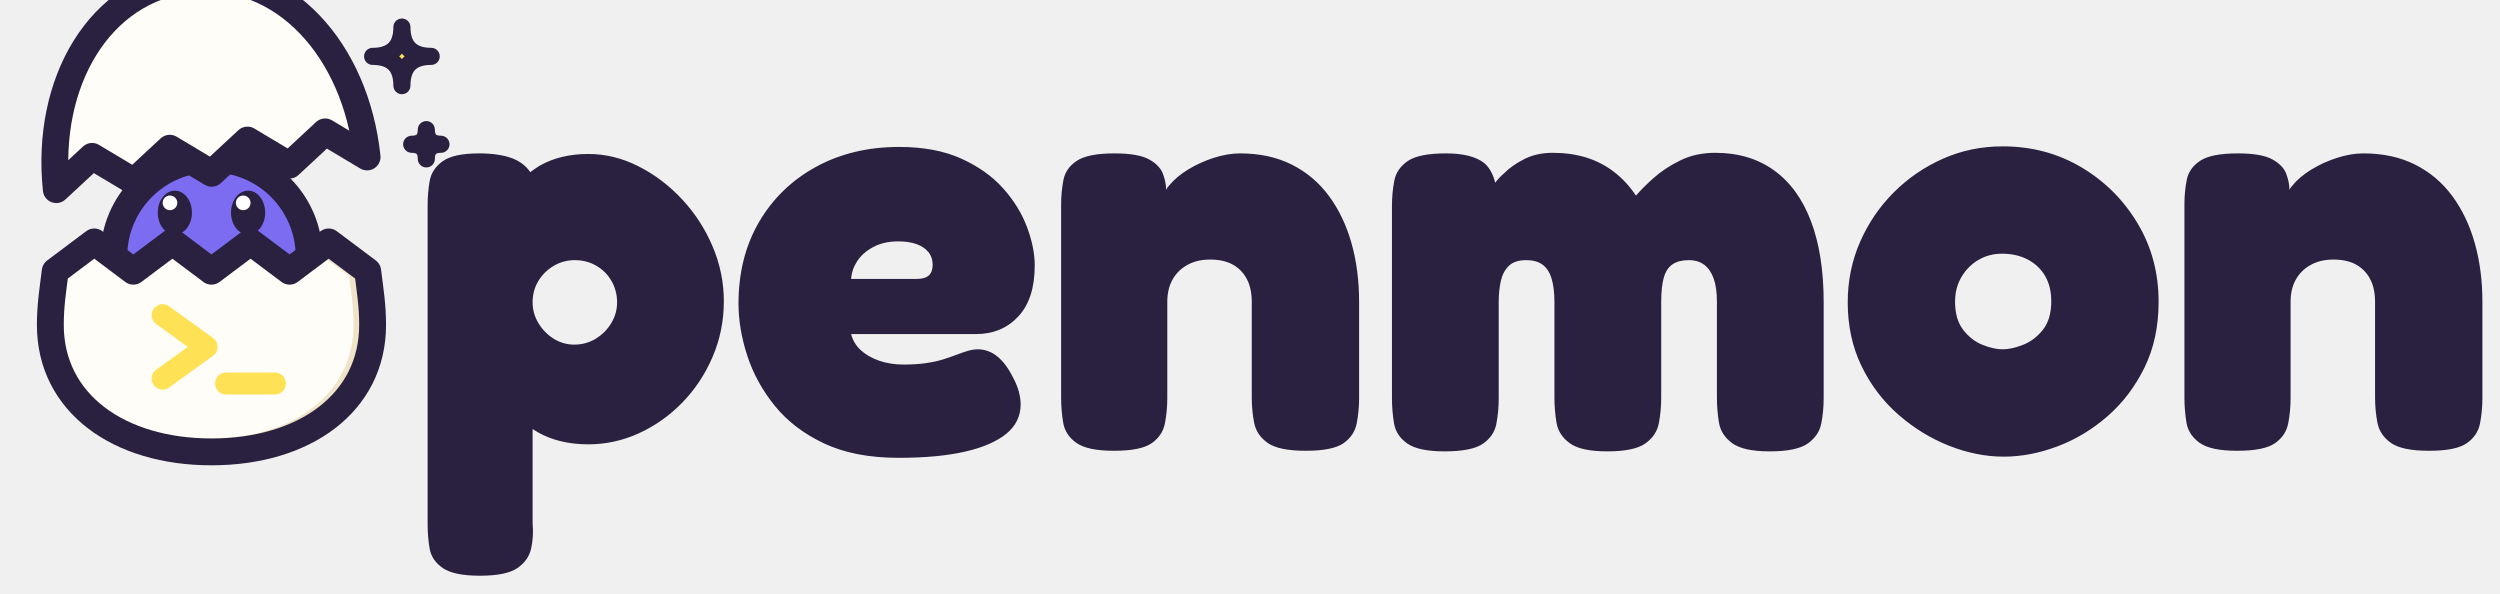
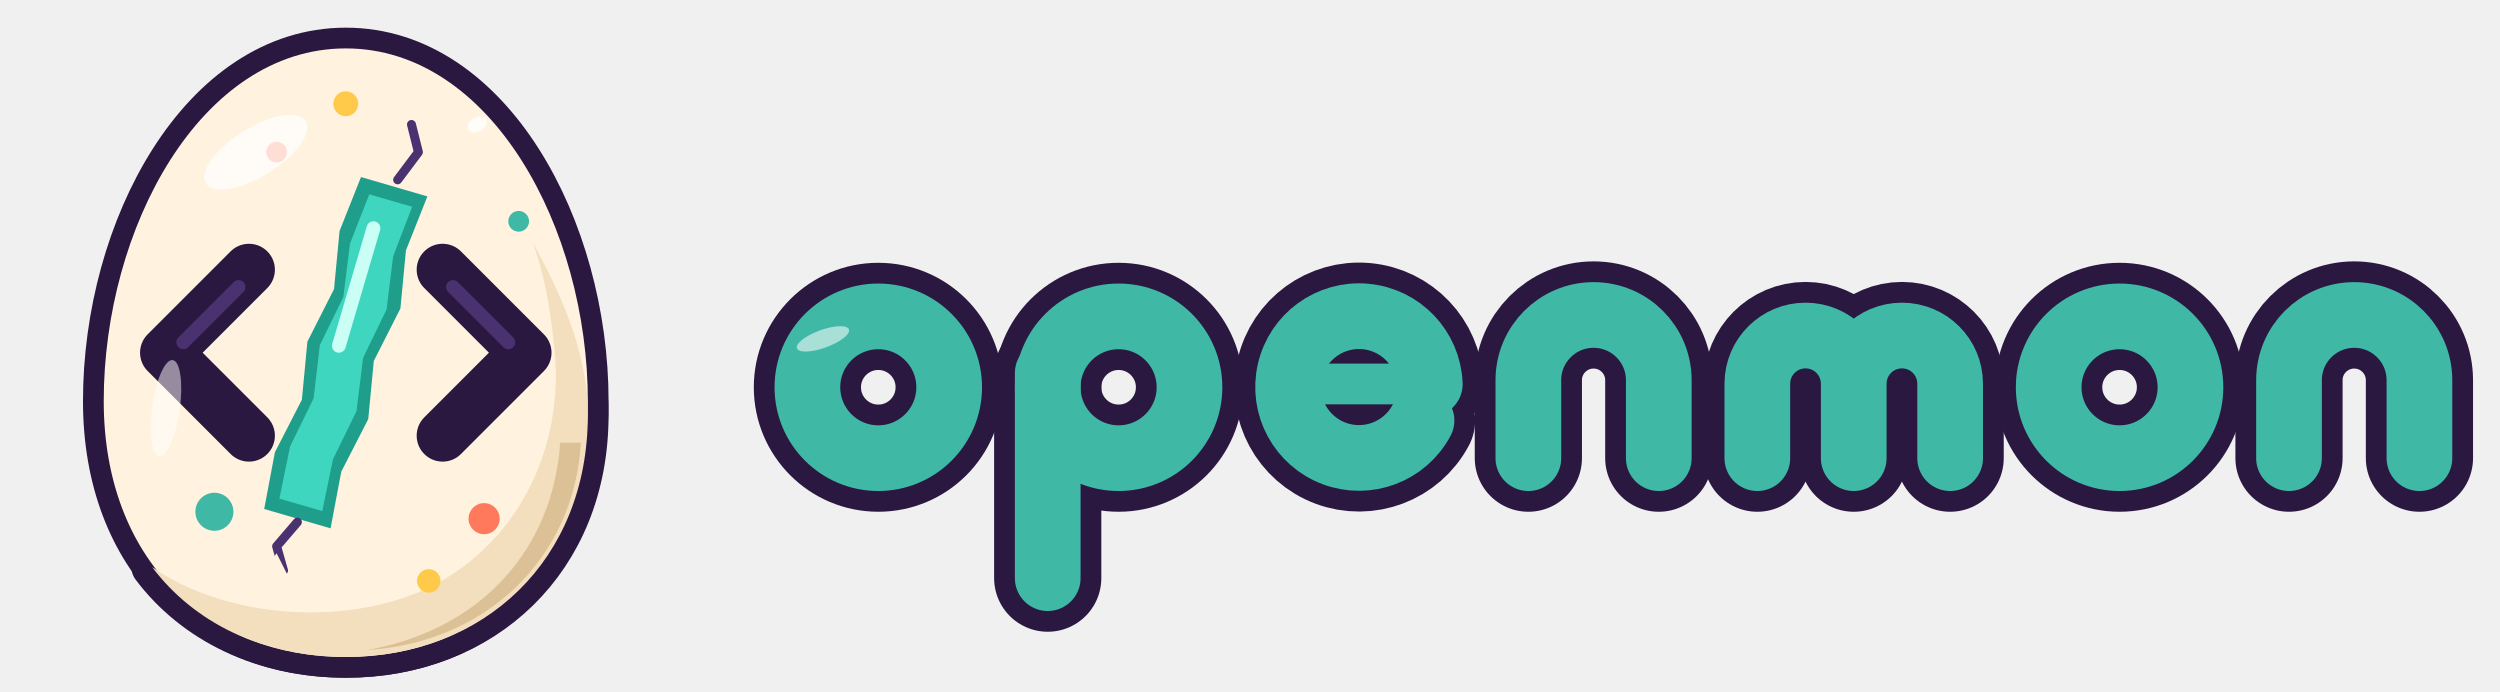
- <svg xmlns="http://www.w3.org/2000/svg" viewBox="0 40 4262 1011" width="2131" height="506" aria-label="Openmon">
-   <style>.cr { display: block; width: 100%; height: 100%; overflow: visible; }
- .cr .o { stroke: rgb(42, 33, 64); stroke-width: 6; stroke-linejoin: round; stroke-linecap: round; }
- .cr .o.thin { stroke-width: 3.5; }
- .cr .o.g { stroke-width: 9; }
- .cr .ln { fill: none; }
- .cr .k { fill: rgb(42, 33, 64); }
- .cr .w { fill: rgb(255, 255, 255); }
- .logo .o { stroke-width: 11; }
- .logo .g { stroke-width: 15; }
- .logo .o.thin { stroke-width: 7; }
- .logo .g { stroke: #ffe156; }</style>
-   <g class="cr logo" transform="translate(-55.7 2.4) scale(4.1622)">
-     <path class="o thin" fill="#ffe156" d="M178 20 Q178 32 190 32 Q178 32 178 44 Q178 32 166 32 Q178 32 178 20Z" stroke="rgb(42, 33, 64)" stroke-width="3.5" stroke-linejoin="round" stroke-linecap="round" />
-     <path class="o thin" fill="#ffe156" d="M188 62 Q188 68 194 68 Q188 68 188 74 Q188 68 182 68 Q188 68 188 62Z" stroke="rgb(42, 33, 64)" stroke-width="3.5" stroke-linejoin="round" stroke-linecap="round" />
-     <circle class="o" fill="#7c6cf2" cx="100" cy="114" r="40" stroke="rgb(42, 33, 64)" stroke-width="6" stroke-linejoin="round" stroke-linecap="round" />
-     <ellipse class="k" cx="85" cy="96" rx="7" ry="9" fill="rgb(42, 33, 64)" stroke="none" />
-     <circle class="w" cx="83" cy="92" r="3" fill="rgb(255, 255, 255)" stroke="none" />
-     <ellipse class="k" cx="115" cy="96" rx="7" ry="9" fill="rgb(42, 33, 64)" stroke="none" />
-     <circle class="w" cx="113" cy="92" r="3" fill="rgb(255, 255, 255)" stroke="none" />
-     <path fill="#efe3c8" d="M36 120 L52 108 L68 120 L84 108 L100 120 L116 108 L132 120 L148 108 L164 120 C165 128 166 134 166 142 C166 174 138 194 100 194 C62 194 34 174 34 142 C34 134 35 128 36 120Z" stroke="none" />
-     <path fill="#fffdf7" transform="matrix(.9 0 0 .9 8.8 14)" d="M36 120 L52 108 L68 120 L84 108 L100 120 L116 108 L132 120 L148 108 L164 120 C165 128 166 134 166 142 C166 174 138 194 100 194 C62 194 34 174 34 142 C34 134 35 128 36 120Z" stroke="none" />
-     <path class="o ln" d="M36 120 L52 108 L68 120 L84 108 L100 120 L116 108 L132 120 L148 108 L164 120 C165 128 166 134 166 142 C166 174 138 194 100 194 C62 194 34 174 34 142 C34 134 35 128 36 120Z" fill="none" stroke="rgb(42, 33, 64)" stroke-width="6" stroke-linejoin="round" stroke-linecap="round" />
-     <path class="o g ln" d="M80 138 L98 151 L80 164" fill="none" stroke="rgb(42, 33, 64)" stroke-width="9" stroke-linejoin="round" stroke-linecap="round" />
-     <path class="o g ln" d="M106 166 L126 166" fill="none" stroke="rgb(42, 33, 64)" stroke-width="9" stroke-linejoin="round" stroke-linecap="round" />
-     <g transform="translate(-2 -40) rotate(-6 100 100)">
-       <path class="o" fill="#fffdf7" d="M36 120 C36 76 62 40 100 40 C138 40 164 76 164 120 L148 108 L132 120 L116 108 L100 120 L84 108 L68 120 L52 108 Z" stroke="rgb(42, 33, 64)" stroke-width="6" stroke-linejoin="round" stroke-linecap="round" />
+ <svg xmlns="http://www.w3.org/2000/svg" viewBox="0 0 723 200" width="723" height="200">
+   <g class="o">
+     <path stroke="#2a1840" stroke-width="12" stroke-linejoin="round" d="M100 14 C142 14 170 66 170 116 C170 162 140 190 100 190 C60 190 30 162 30 116 C30 66 58 14 100 14 Z" fill="#2a1840" />
+     <path stroke="#2a1840" stroke-width="12" stroke-linejoin="round" d="M154 70 C164 88 170 104 170 120 C170 162 140 190 100 190 C76 190 56 180 44 164 C64 178 98 182 124 170 C152 156 164 126 160 98 C159 88 157 78 154 70 Z" fill="#2a1840" />
+     <path stroke="#2a1840" stroke-width="12" stroke-linejoin="round" d="M162 128 C160 158 140 182 106 188 C140 186 166 162 168 128 Z" fill="#2a1840" />
+     <polygon stroke="#2a1840" stroke-width="12" stroke-linejoin="round" points="104.4,51.2 98.2,66.8 96.6,83.6 88.9,98.8 87.3,115.6 79.5,130.8 76.4,147.2 95.6,152.8 98.7,136.4 106.5,121.2 108.1,104.4 115.8,89.2 117.4,72.4 123.6,56.8" fill="#2a1840" />
+     <polygon stroke="#2a1840" stroke-width="12" stroke-linejoin="round" points="106.8,56.2 101.2,70.5 99.3,85.9 92.5,99.8 90.7,115.2 83.9,129.1 80.8,144.2 93.2,147.8 96.3,132.8 103.1,118.9 105.0,103.5 111.8,89.5 113.7,74.1 119.2,59.8" fill="#2a1840" />
+     <path d="M108 66 L98 100" fill="none" stroke="#2a1840" stroke-width="16.0" stroke-linecap="round" stroke-linejoin="round" />
+     <path d="M115 52 L121 44 L119 36" fill="none" stroke="#2a1840" stroke-width="14.6" stroke-linecap="round" stroke-linejoin="round" />
+     <path d="M86 151 L80 158 L82 165" fill="none" stroke="#2a1840" stroke-width="14.6" stroke-linecap="round" stroke-linejoin="round" />
+     <path d="M72 78 L48 102 L72 126" fill="none" stroke="#2a1840" stroke-width="27.0" stroke-linecap="round" stroke-linejoin="round" />
+     <path d="M128 78 L152 102 L128 126" fill="none" stroke="#2a1840" stroke-width="27.0" stroke-linecap="round" stroke-linejoin="round" />
+     <path d="M69 83 L53 99" fill="none" stroke="#2a1840" stroke-width="16.0" stroke-linecap="round" stroke-linejoin="round" />
+     <path d="M131 83 L147 99" fill="none" stroke="#2a1840" stroke-width="16.0" stroke-linecap="round" stroke-linejoin="round" />
+     <polygon stroke="#2a1840" stroke-width="12" stroke-linejoin="round" points="122.0,40.0 131.0,34.0 129.0,45.0" fill="#2a1840" />
+     <polygon stroke="#2a1840" stroke-width="12" stroke-linejoin="round" points="80.0,160.0 73.0,169.0 84.0,168.0" fill="#2a1840" />
+     <circle stroke="#2a1840" stroke-width="12" stroke-linejoin="round" cx="62" cy="148" r="5.5" fill="#2a1840" />
+     <circle stroke="#2a1840" stroke-width="12" stroke-linejoin="round" cx="140" cy="150" r="4.5" fill="#2a1840" />
+     <circle stroke="#2a1840" stroke-width="12" stroke-linejoin="round" cx="100" cy="30" r="3.6" fill="#2a1840" />
+     <circle stroke="#2a1840" stroke-width="12" stroke-linejoin="round" cx="80" cy="44" r="3" fill="#2a1840" />
+     <circle stroke="#2a1840" stroke-width="12" stroke-linejoin="round" cx="124" cy="168" r="3.4" fill="#2a1840" />
+     <circle stroke="#2a1840" stroke-width="12" stroke-linejoin="round" cx="150" cy="64" r="3" fill="#2a1840" />
+   </g>
+   <path d="M100 14 C142 14 170 66 170 116 C170 162 140 190 100 190 C60 190 30 162 30 116 C30 66 58 14 100 14 Z" fill="#fff3df" />
+   <path d="M154 70 C164 88 170 104 170 120 C170 162 140 190 100 190 C76 190 56 180 44 164 C64 178 98 182 124 170 C152 156 164 126 160 98 C159 88 157 78 154 70 Z" fill="#f3dfbd" />
+   <path d="M162 128 C160 158 140 182 106 188 C140 186 166 162 168 128 Z" fill="#ddc196" />
+   <polygon points="104.4,51.2 98.2,66.8 96.6,83.6 88.9,98.8 87.3,115.6 79.5,130.8 76.4,147.2 95.6,152.8 98.7,136.4 106.5,121.2 108.1,104.4 115.8,89.2 117.4,72.4 123.6,56.8" fill="#1f9e8c" />
+   <polygon points="106.8,56.2 101.2,70.5 99.3,85.9 92.5,99.8 90.7,115.2 83.9,129.1 80.8,144.2 93.2,147.8 96.3,132.8 103.1,118.9 105.0,103.5 111.8,89.5 113.7,74.1 119.2,59.8" fill="#3fd6bf" />
+   <path d="M108 66 L98 100" fill="none" stroke="#c9fff5" stroke-width="4" stroke-linecap="round" stroke-linejoin="round" />
+   <path d="M115 52 L121 44 L119 36" fill="none" stroke="#4a3170" stroke-width="2.6" stroke-linecap="round" stroke-linejoin="round" />
+   <path d="M86 151 L80 158 L82 165" fill="none" stroke="#4a3170" stroke-width="2.6" stroke-linecap="round" stroke-linejoin="round" />
+   <path d="M72 78 L48 102 L72 126" fill="none" stroke="#2a1840" stroke-width="15" stroke-linecap="round" stroke-linejoin="round" />
+   <path d="M128 78 L152 102 L128 126" fill="none" stroke="#2a1840" stroke-width="15" stroke-linecap="round" stroke-linejoin="round" />
+   <path d="M69 83 L53 99" fill="none" stroke="#4a3170" stroke-width="4" stroke-linecap="round" stroke-linejoin="round" />
+   <path d="M131 83 L147 99" fill="none" stroke="#4a3170" stroke-width="4" stroke-linecap="round" stroke-linejoin="round" />
+   <polygon points="122.0,40.0 131.0,34.0 129.0,45.0" fill="#fff3df" />
+   <polygon points="80.0,160.0 73.0,169.0 84.0,168.0" fill="#fff3df" />
+   <circle cx="62" cy="148" r="5.5" fill="#3fb8a6" />
+   <circle cx="140" cy="150" r="4.5" fill="#ff7a5c" />
+   <circle cx="100" cy="30" r="3.6" fill="#ffc94a" />
+   <circle cx="80" cy="44" r="3" fill="#ff7a5c" />
+   <circle cx="124" cy="168" r="3.4" fill="#ffc94a" />
+   <circle cx="150" cy="64" r="3" fill="#3fb8a6" />
+   <ellipse cx="74" cy="44" rx="17" ry="7" fill="#ffffff" opacity="0.75" transform="rotate(-32 74 44)" />
+   <ellipse cx="48" cy="118" rx="4" ry="14" fill="#ffffff" opacity="0.5" transform="rotate(8 48 118)" />
+   <ellipse cx="138" cy="36" rx="3" ry="2" fill="#ffffff" opacity="0.8" transform="rotate(-30 138 36)" />
+   <g transform="translate(224 142)">
+     <g class="o">
+       <circle cx="30" cy="-30" r="20.5" fill="none" stroke="#2a1840" stroke-width="31.0" />
+       <circle cx="99.5" cy="-30" r="20.5" fill="none" stroke="#2a1840" stroke-width="31.0" />
+       <path d="M79 -34.1 L79 25.2" fill="none" stroke="#2a1840" stroke-width="31.0" stroke-linecap="round" stroke-linejoin="round" />
+       <path d="M189.5 -30.95 A20.5 20.5 0 1 0 187.1 -20.4" fill="none" stroke="#2a1840" stroke-width="31.0" stroke-linecap="round" stroke-linejoin="round" />
+       <path d="M148.5 -30.95 L189.5 -30.95" fill="none" stroke="#2a1840" stroke-width="23.78" stroke-linecap="butt" stroke-linejoin="round" />
+       <path d="M218 -9.5 L218 -32.05 A18.86 18.86 0 0 1 255.72 -32.05 L255.72 -9.5" fill="none" stroke="#2a1840" stroke-width="31.0" stroke-linecap="round" stroke-linejoin="round" />
+       <path d="M284.22 -9.5 L284.22 -31.025 A13.94 13.94 0 0 1 312.1 -31.025 L312.1 -9.5 M312.1 -31.025 A13.94 13.94 0 0 1 339.98 -31.025 L339.98 -9.5" fill="none" stroke="#2a1840" stroke-width="31.0" stroke-linecap="round" stroke-linejoin="round" />
+       <circle cx="388.98" cy="-30" r="20.5" fill="none" stroke="#2a1840" stroke-width="31.0" />
+       <path d="M437.98 -9.5 L437.98 -32.05 A18.86 18.86 0 0 1 475.7 -32.05 L475.7 -9.5" fill="none" stroke="#2a1840" stroke-width="31.0" stroke-linecap="round" stroke-linejoin="round" />
    </g>
+     <circle cx="30" cy="-30" r="20.5" fill="none" stroke="#3fb8a6" stroke-width="19" />
+     <circle cx="99.5" cy="-30" r="20.5" fill="none" stroke="#3fb8a6" stroke-width="19" />
+     <path d="M79 -34.1 L79 25.2" fill="none" stroke="#3fb8a6" stroke-width="19" stroke-linecap="round" stroke-linejoin="round" />
+     <path d="M189.5 -30.95 A20.5 20.5 0 1 0 187.1 -20.4" fill="none" stroke="#3fb8a6" stroke-width="19" stroke-linecap="round" stroke-linejoin="round" />
+     <path d="M148.5 -30.95 L189.5 -30.95" fill="none" stroke="#3fb8a6" stroke-width="11.78" stroke-linecap="butt" stroke-linejoin="round" />
+     <path d="M218 -9.5 L218 -32.05 A18.86 18.86 0 0 1 255.72 -32.05 L255.72 -9.5" fill="none" stroke="#3fb8a6" stroke-width="19" stroke-linecap="round" stroke-linejoin="round" />
+     <path d="M284.22 -9.5 L284.22 -31.025 A13.94 13.94 0 0 1 312.1 -31.025 L312.1 -9.5 M312.1 -31.025 A13.94 13.94 0 0 1 339.98 -31.025 L339.98 -9.5" fill="none" stroke="#3fb8a6" stroke-width="19" stroke-linecap="round" stroke-linejoin="round" />
+     <circle cx="388.98" cy="-30" r="20.5" fill="none" stroke="#3fb8a6" stroke-width="19" />
+     <path d="M437.98 -9.5 L437.98 -32.05 A18.86 18.86 0 0 1 475.7 -32.05 L475.7 -9.5" fill="none" stroke="#3fb8a6" stroke-width="19" stroke-linecap="round" stroke-linejoin="round" />
+     <ellipse cx="14" cy="-44" rx="8" ry="2.6" fill="#ffffff" opacity="0.55" transform="rotate(-20 14 -44)" />
  </g>
-   <path fill="#2a2140" d="M1003 797L1003 797Q954 797 918 777L918 777Q913 774 908 771L908 771L908 932Q910 954 905.5 974.5Q901 995 882 1008Q863 1021 818 1021L818 1021Q774 1021 755 1008Q736 995 732.5 975Q729 955 729 933L729 933L729 390Q729 368 732.5 348Q736 328 754.5 314.5Q773 301 817 301L817 301Q852 301 875 310L875 310Q894 318 904 333L904 333Q912 327 920 322L920 322Q955 302 1003 302L1003 302Q1047 302 1088.5 323Q1130 344 1163 379.5Q1196 415 1215 460Q1234 505 1234 553L1234 553Q1234 603 1215 647.5Q1196 692 1163.5 725.5Q1131 759 1089.5 778Q1048 797 1003 797ZM979 627L979 627Q999 627 1015.5 617Q1032 607 1042 590.5Q1052 574 1052 555L1052 555Q1052 535 1042.5 518.5Q1033 502 1016.5 492.5Q1000 483 980 483Q960 483 943.5 493Q927 503 917.5 519Q908 535 908 555L908 555Q908 574 918 590.5Q928 607 944 617Q960 627 979 627ZM1532 820L1532 820Q1457 820 1405 795.5Q1353 771 1321 731.5Q1289 692 1274 646Q1259 600 1259 557L1259 557Q1259 478 1294 418Q1329 358 1391 324Q1453 290 1533 290L1533 290Q1595 290 1639 310Q1683 330 1710.5 361Q1738 392 1751 427Q1764 462 1764 492L1764 492Q1764 549 1736 579Q1708 609 1664 609L1664 609L1451 609Q1455 625 1467.5 636.5Q1480 648 1499 654.5Q1518 661 1540 661L1540 661Q1562 661 1579 658.5Q1596 656 1608.5 652Q1621 648 1631.5 644Q1642 640 1650.5 637.5Q1659 635 1667 635L1667 635Q1685 635 1700 647Q1715 659 1727 683L1727 683Q1734 696 1737 707.5Q1740 719 1740 729L1740 729Q1740 759 1715.5 779Q1691 799 1645 809.5Q1599 820 1532 820ZM1451 515L1451 515L1563 515Q1577 515 1583.5 509Q1590 503 1590 491L1590 491Q1590 478 1582.5 469Q1575 460 1562 455.5Q1549 451 1531 451L1531 451Q1507 451 1489 460.5Q1471 470 1461.5 484.5Q1452 499 1451 515ZM1899 808L1899 808Q1854 808 1835 794.5Q1816 781 1812.5 760Q1809 739 1809 717L1809 717L1809 388Q1809 366 1813 346Q1817 326 1836 313.5Q1855 301 1900 301L1900 301Q1941 301 1959.5 311.5Q1978 322 1983 337L1983 337Q1988 351 1988 363L1988 363Q1990 359 1993 356L1993 356Q2005 341 2025.5 328.5Q2046 316 2069.5 308.5Q2093 301 2114 301L2114 301Q2164 301 2202 320Q2240 339 2265.5 373.5Q2291 408 2304 454Q2317 500 2317 554L2317 554L2317 718Q2317 740 2313 761Q2309 782 2290.5 795Q2272 808 2226 808Q2180 808 2161 794.5Q2142 781 2138 760Q2134 739 2134 717L2134 717L2134 554Q2134 531 2125.5 515Q2117 499 2101.5 490.5Q2086 482 2063 482L2063 482Q2041 482 2024.5 491Q2008 500 1999 516Q1990 532 1990 554L1990 554L1990 718Q1990 740 1986 761Q1982 782 1963.5 795Q1945 808 1899 808ZM2463 809L2463 809Q2418 809 2399 795.5Q2380 782 2376.5 761Q2373 740 2373 718L2373 718L2373 391Q2373 368 2377 347.5Q2381 327 2400 314Q2419 301 2465 301L2465 301Q2510 301 2531 318L2531 318Q2544 330 2549 351L2549 351Q2555 343 2564 335L2564 335Q2578 321 2599 310.5Q2620 300 2647 300L2647 300Q2678 300 2704 308Q2730 316 2751.5 332.5Q2773 349 2789 373L2789 373Q2800 360 2819 343Q2838 326 2864.5 313Q2891 300 2924 300L2924 300Q2983 300 3024.5 330Q3066 360 3087.5 417Q3109 474 3109 555L3109 555L3109 718Q3109 740 3105 761Q3101 782 3082 795.5Q3063 809 3017 809L3017 809Q2972 809 2953 795Q2934 781 2930.5 760Q2927 739 2927 717L2927 717L2927 554Q2927 530 2921.5 514.5Q2916 499 2905.5 491Q2895 483 2879 483L2879 483Q2862 483 2851.5 490Q2841 497 2836.5 512.5Q2832 528 2832 555L2832 555L2832 718Q2832 740 2828 761Q2824 782 2805 795.5Q2786 809 2740 809L2740 809Q2695 809 2676 795Q2657 781 2653.5 760Q2650 739 2650 717L2650 717L2650 554Q2650 530 2645 514Q2640 498 2629.5 490.5Q2619 483 2602 483L2602 483Q2582 483 2572 493Q2562 503 2558.5 519Q2555 535 2555 554L2555 554L2555 719Q2555 741 2551 762Q2547 783 2528 796Q2509 809 2463 809ZM3416 818L3416 818Q3370 818 3323 799.5Q3276 781 3236.5 746.5Q3197 712 3173.5 663.5Q3150 615 3150 555L3150 555Q3150 500 3171 452Q3192 404 3228.5 367.5Q3265 331 3312.5 310Q3360 289 3414 289L3414 289Q3488 289 3548 324.5Q3608 360 3644 420Q3680 480 3680 554L3680 554Q3680 617 3656 666Q3632 715 3593 749Q3554 783 3507.5 800.5Q3461 818 3416 818ZM3414 635L3414 635Q3429 635 3448.5 627.5Q3468 620 3482.5 602Q3497 584 3497 553L3497 553Q3497 528 3486.5 510Q3476 492 3457 482Q3438 472 3413 472L3413 472Q3391 472 3373 482.5Q3355 493 3344 511.5Q3333 530 3333 554L3333 554Q3333 584 3347 602Q3361 620 3380 627.5Q3399 635 3414 635ZM3814 808L3814 808Q3769 808 3750 794.5Q3731 781 3727.5 760Q3724 739 3724 717L3724 717L3724 388Q3724 366 3728 346Q3732 326 3751 313.5Q3770 301 3815 301L3815 301Q3856 301 3874.5 311.5Q3893 322 3898 337L3898 337Q3903 351 3903 363L3903 363Q3905 359 3908 356L3908 356Q3920 341 3940.5 328.5Q3961 316 3984.5 308.5Q4008 301 4029 301L4029 301Q4079 301 4117 320Q4155 339 4180.5 373.5Q4206 408 4219 454Q4232 500 4232 554L4232 554L4232 718Q4232 740 4228 761Q4224 782 4205.5 795Q4187 808 4141 808Q4095 808 4076 794.5Q4057 781 4053 760Q4049 739 4049 717L4049 717L4049 554Q4049 531 4040.5 515Q4032 499 4016.5 490.5Q4001 482 3978 482L3978 482Q3956 482 3939.5 491Q3923 500 3914 516Q3905 532 3905 554L3905 554L3905 718Q3905 740 3901 761Q3897 782 3878.5 795Q3860 808 3814 808Z" />
</svg>
